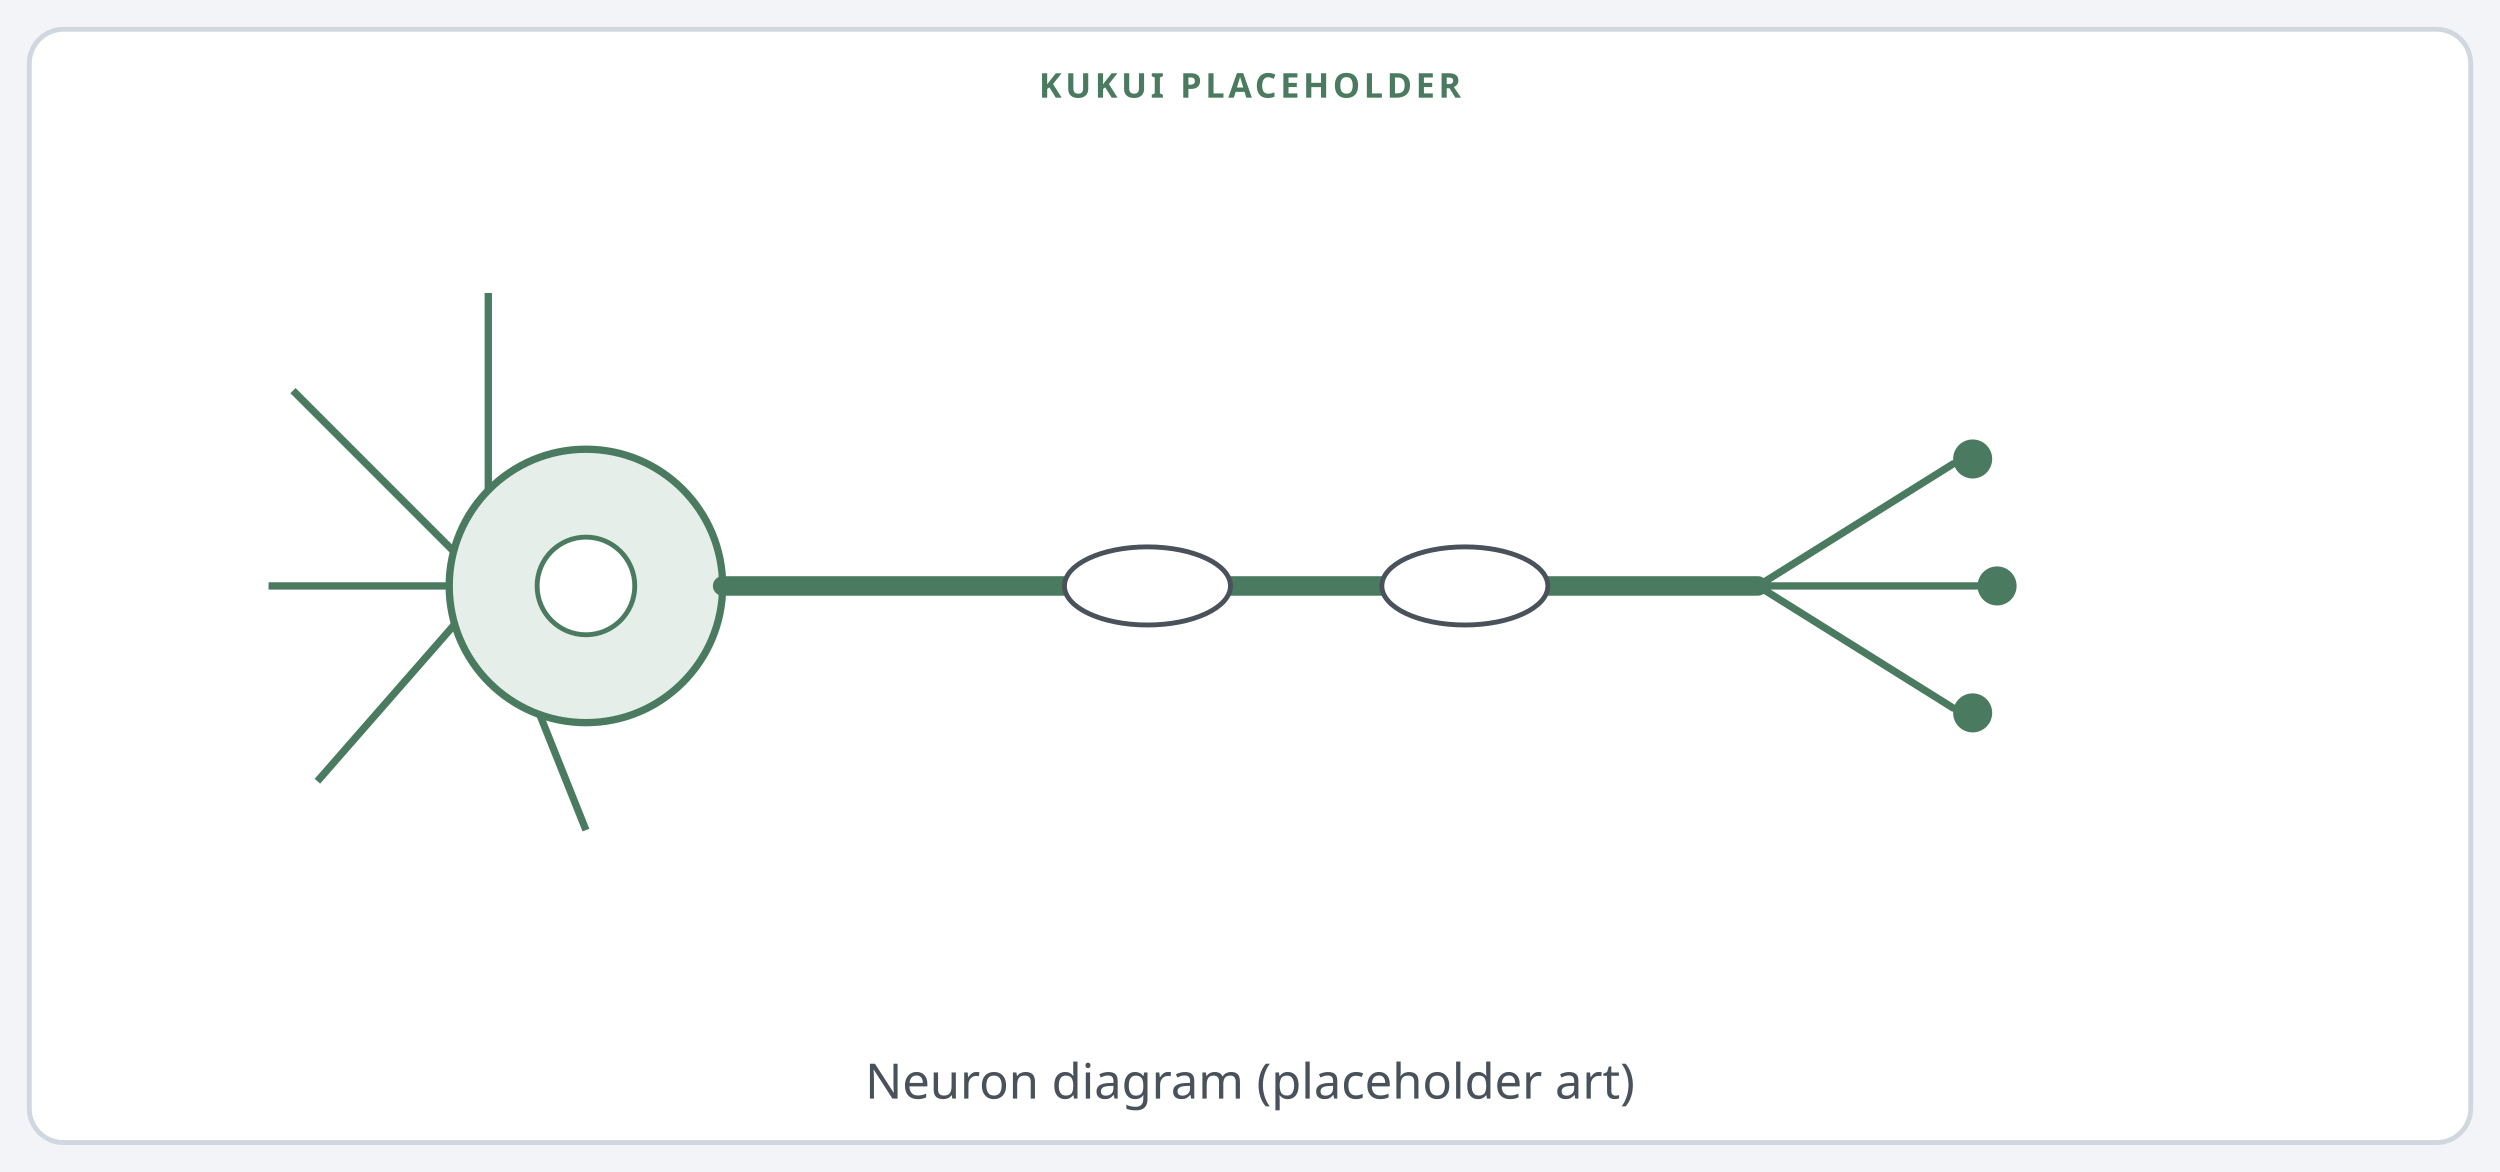
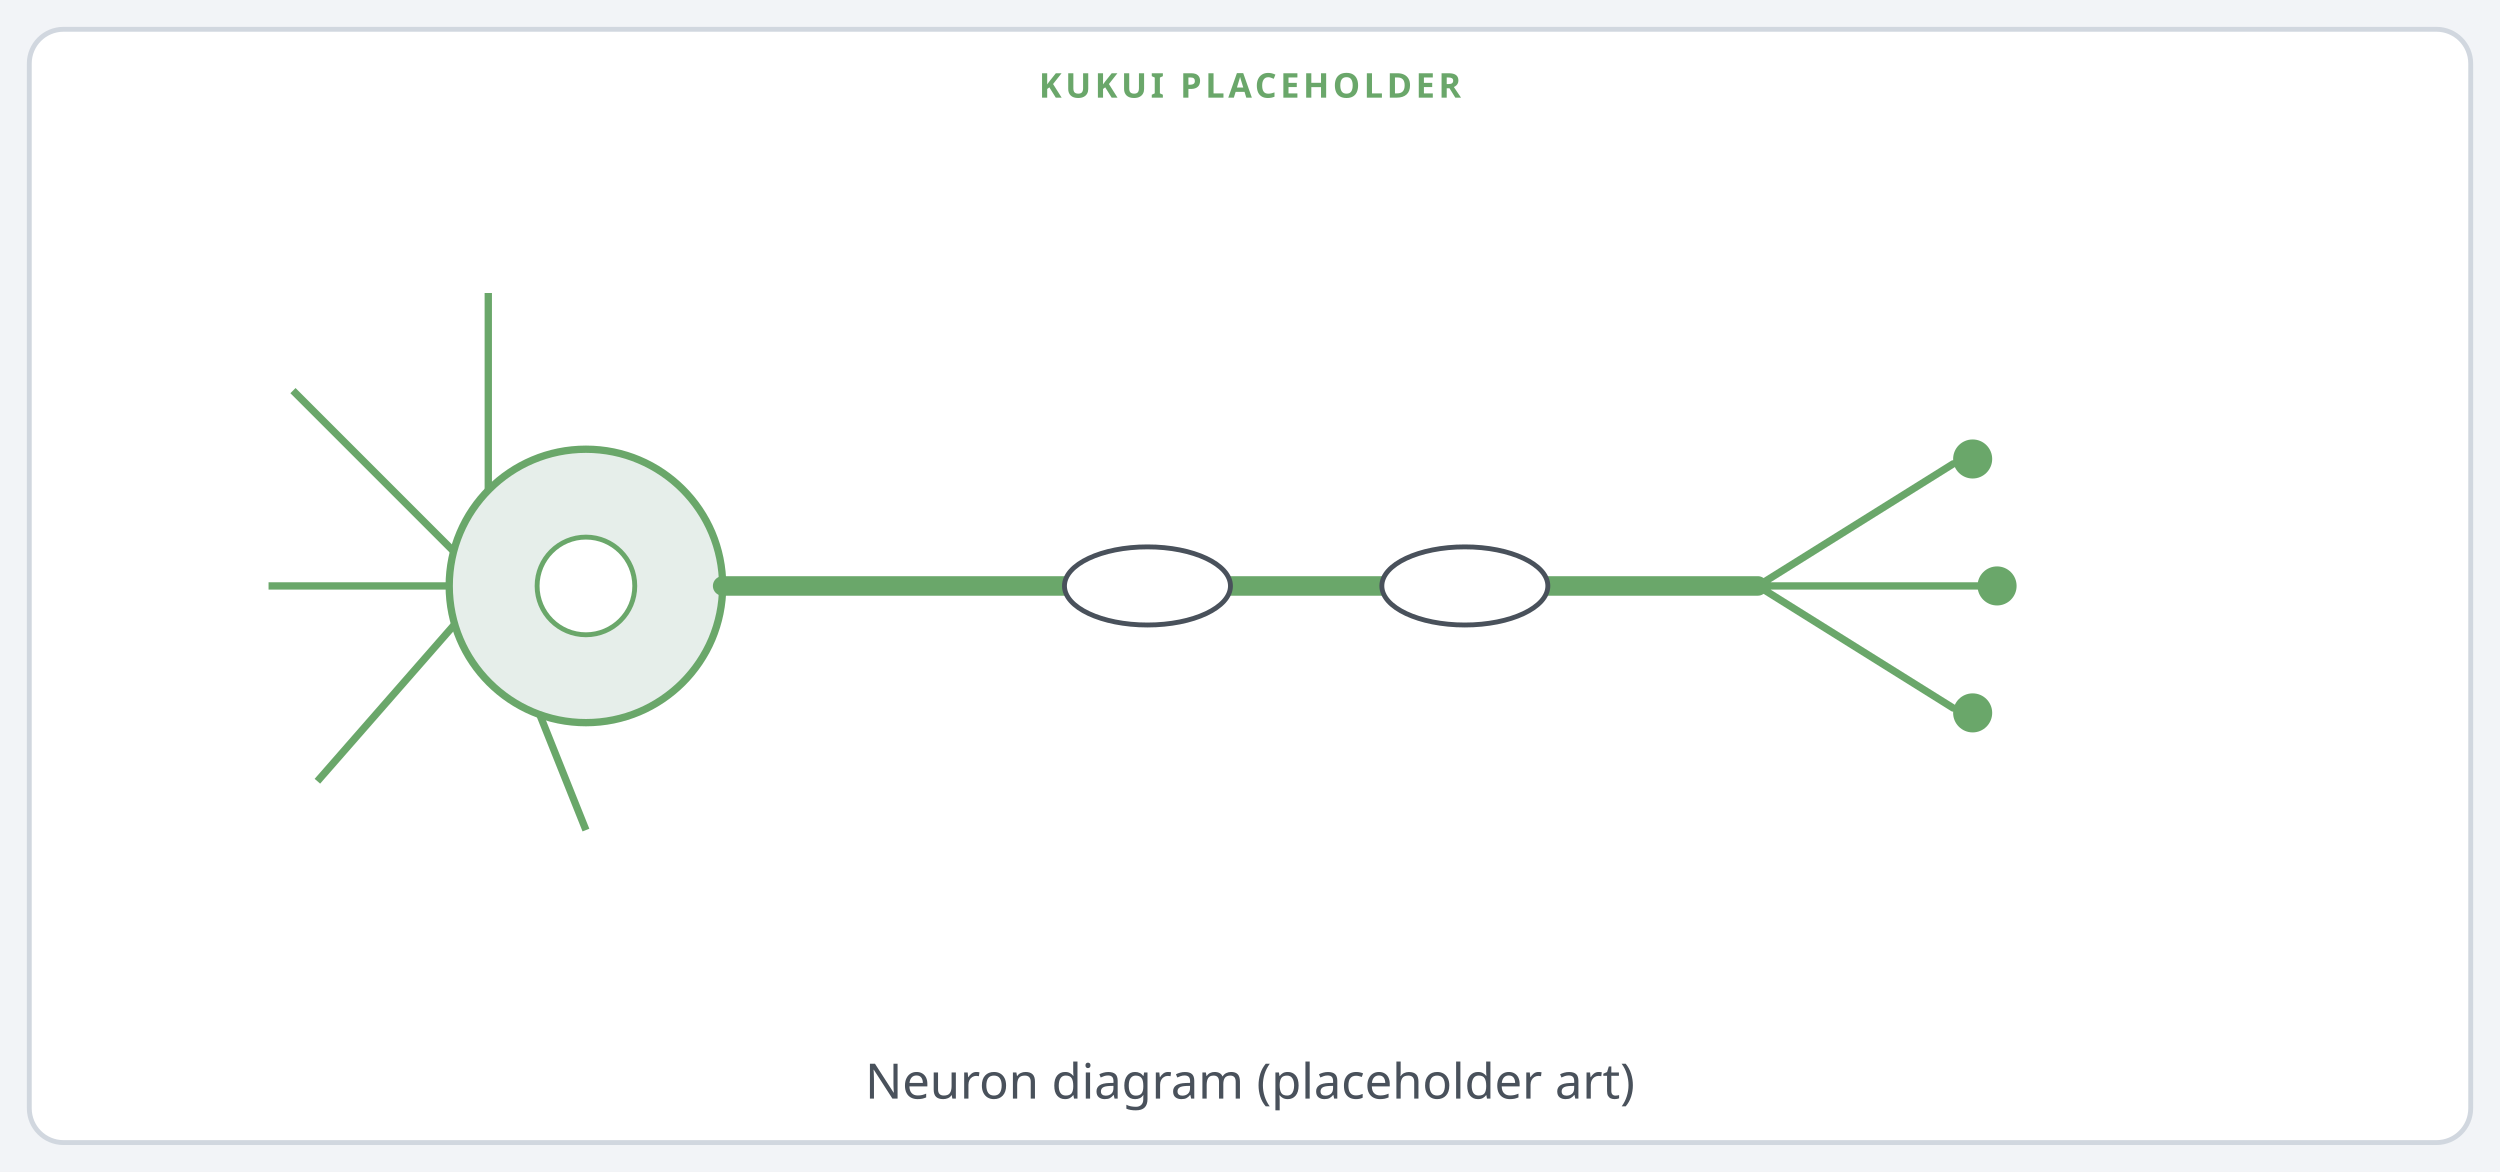
<svg xmlns="http://www.w3.org/2000/svg" viewBox="0 0 1024 480" width="1024" height="480" role="img" aria-label="Neuron diagram (placeholder art)">
  <rect width="1024" height="480" fill="#f2f4f7" />
  <rect x="12" y="12" width="1000" height="456" rx="14" fill="#ffffff" stroke="#d1d7df" stroke-width="2" />
-   <g stroke="#4a7a5f" stroke-width="3" fill="none">
+   <g stroke="#6aa76a" stroke-width="3" fill="none">
    <path d="M200 240 L120 160 M200 240 L110 240 M200 240 L130 320 M200 240 L200 120 M200 240 L240 340" />
  </g>
-   <circle cx="240" cy="240" r="56" fill="#e6eeea" stroke="#4a7a5f" stroke-width="3" />
-   <circle cx="240" cy="240" r="20" fill="#ffffff" stroke="#4a7a5f" stroke-width="2" />
-   <path d="M296 240 L720 240" stroke="#4a7a5f" stroke-width="8" fill="none" stroke-linecap="round" />
+   <circle cx="240" cy="240" r="56" fill="#e6eeea" stroke="#6aa76a" stroke-width="3" />
+   <circle cx="240" cy="240" r="20" fill="#ffffff" stroke="#6aa76a" stroke-width="2" />
+   <path d="M296 240 L720 240" stroke="#6aa76a" stroke-width="8" fill="none" stroke-linecap="round" />
  <ellipse cx="470" cy="240" rx="34" ry="16" fill="#ffffff" stroke="#49515b" stroke-width="2" />
  <ellipse cx="600" cy="240" rx="34" ry="16" fill="#ffffff" stroke="#49515b" stroke-width="2" />
-   <g stroke="#4a7a5f" stroke-width="3" fill="none" stroke-linecap="round">
+   <g stroke="#6aa76a" stroke-width="3" fill="none" stroke-linecap="round">
    <path d="M720 240 L800 190 M720 240 L810 240 M720 240 L800 290" />
  </g>
-   <circle cx="808" cy="188" r="8" fill="#4a7a5f" />
-   <circle cx="818" cy="240" r="8" fill="#4a7a5f" />
-   <circle cx="808" cy="292" r="8" fill="#4a7a5f" />
+   <circle cx="808" cy="188" r="8" fill="#6aa76a" />
+   <circle cx="818" cy="240" r="8" fill="#6aa76a" />
+   <circle cx="808" cy="292" r="8" fill="#6aa76a" />
  <text x="512" y="450" text-anchor="middle" font-family="ui-sans-serif, system-ui, sans-serif" font-size="20" fill="#49515b">Neuron diagram (placeholder art)</text>
-   <text x="512" y="40" text-anchor="middle" font-family="ui-sans-serif, system-ui, sans-serif" font-size="14" fill="#4a7a5f" font-weight="700" letter-spacing="1.5">KUKUI PLACEHOLDER</text>
+   <text x="512" y="40" text-anchor="middle" font-family="ui-sans-serif, system-ui, sans-serif" font-size="14" fill="#6aa76a" font-weight="700" letter-spacing="1.5">KUKUI PLACEHOLDER</text>
</svg>
